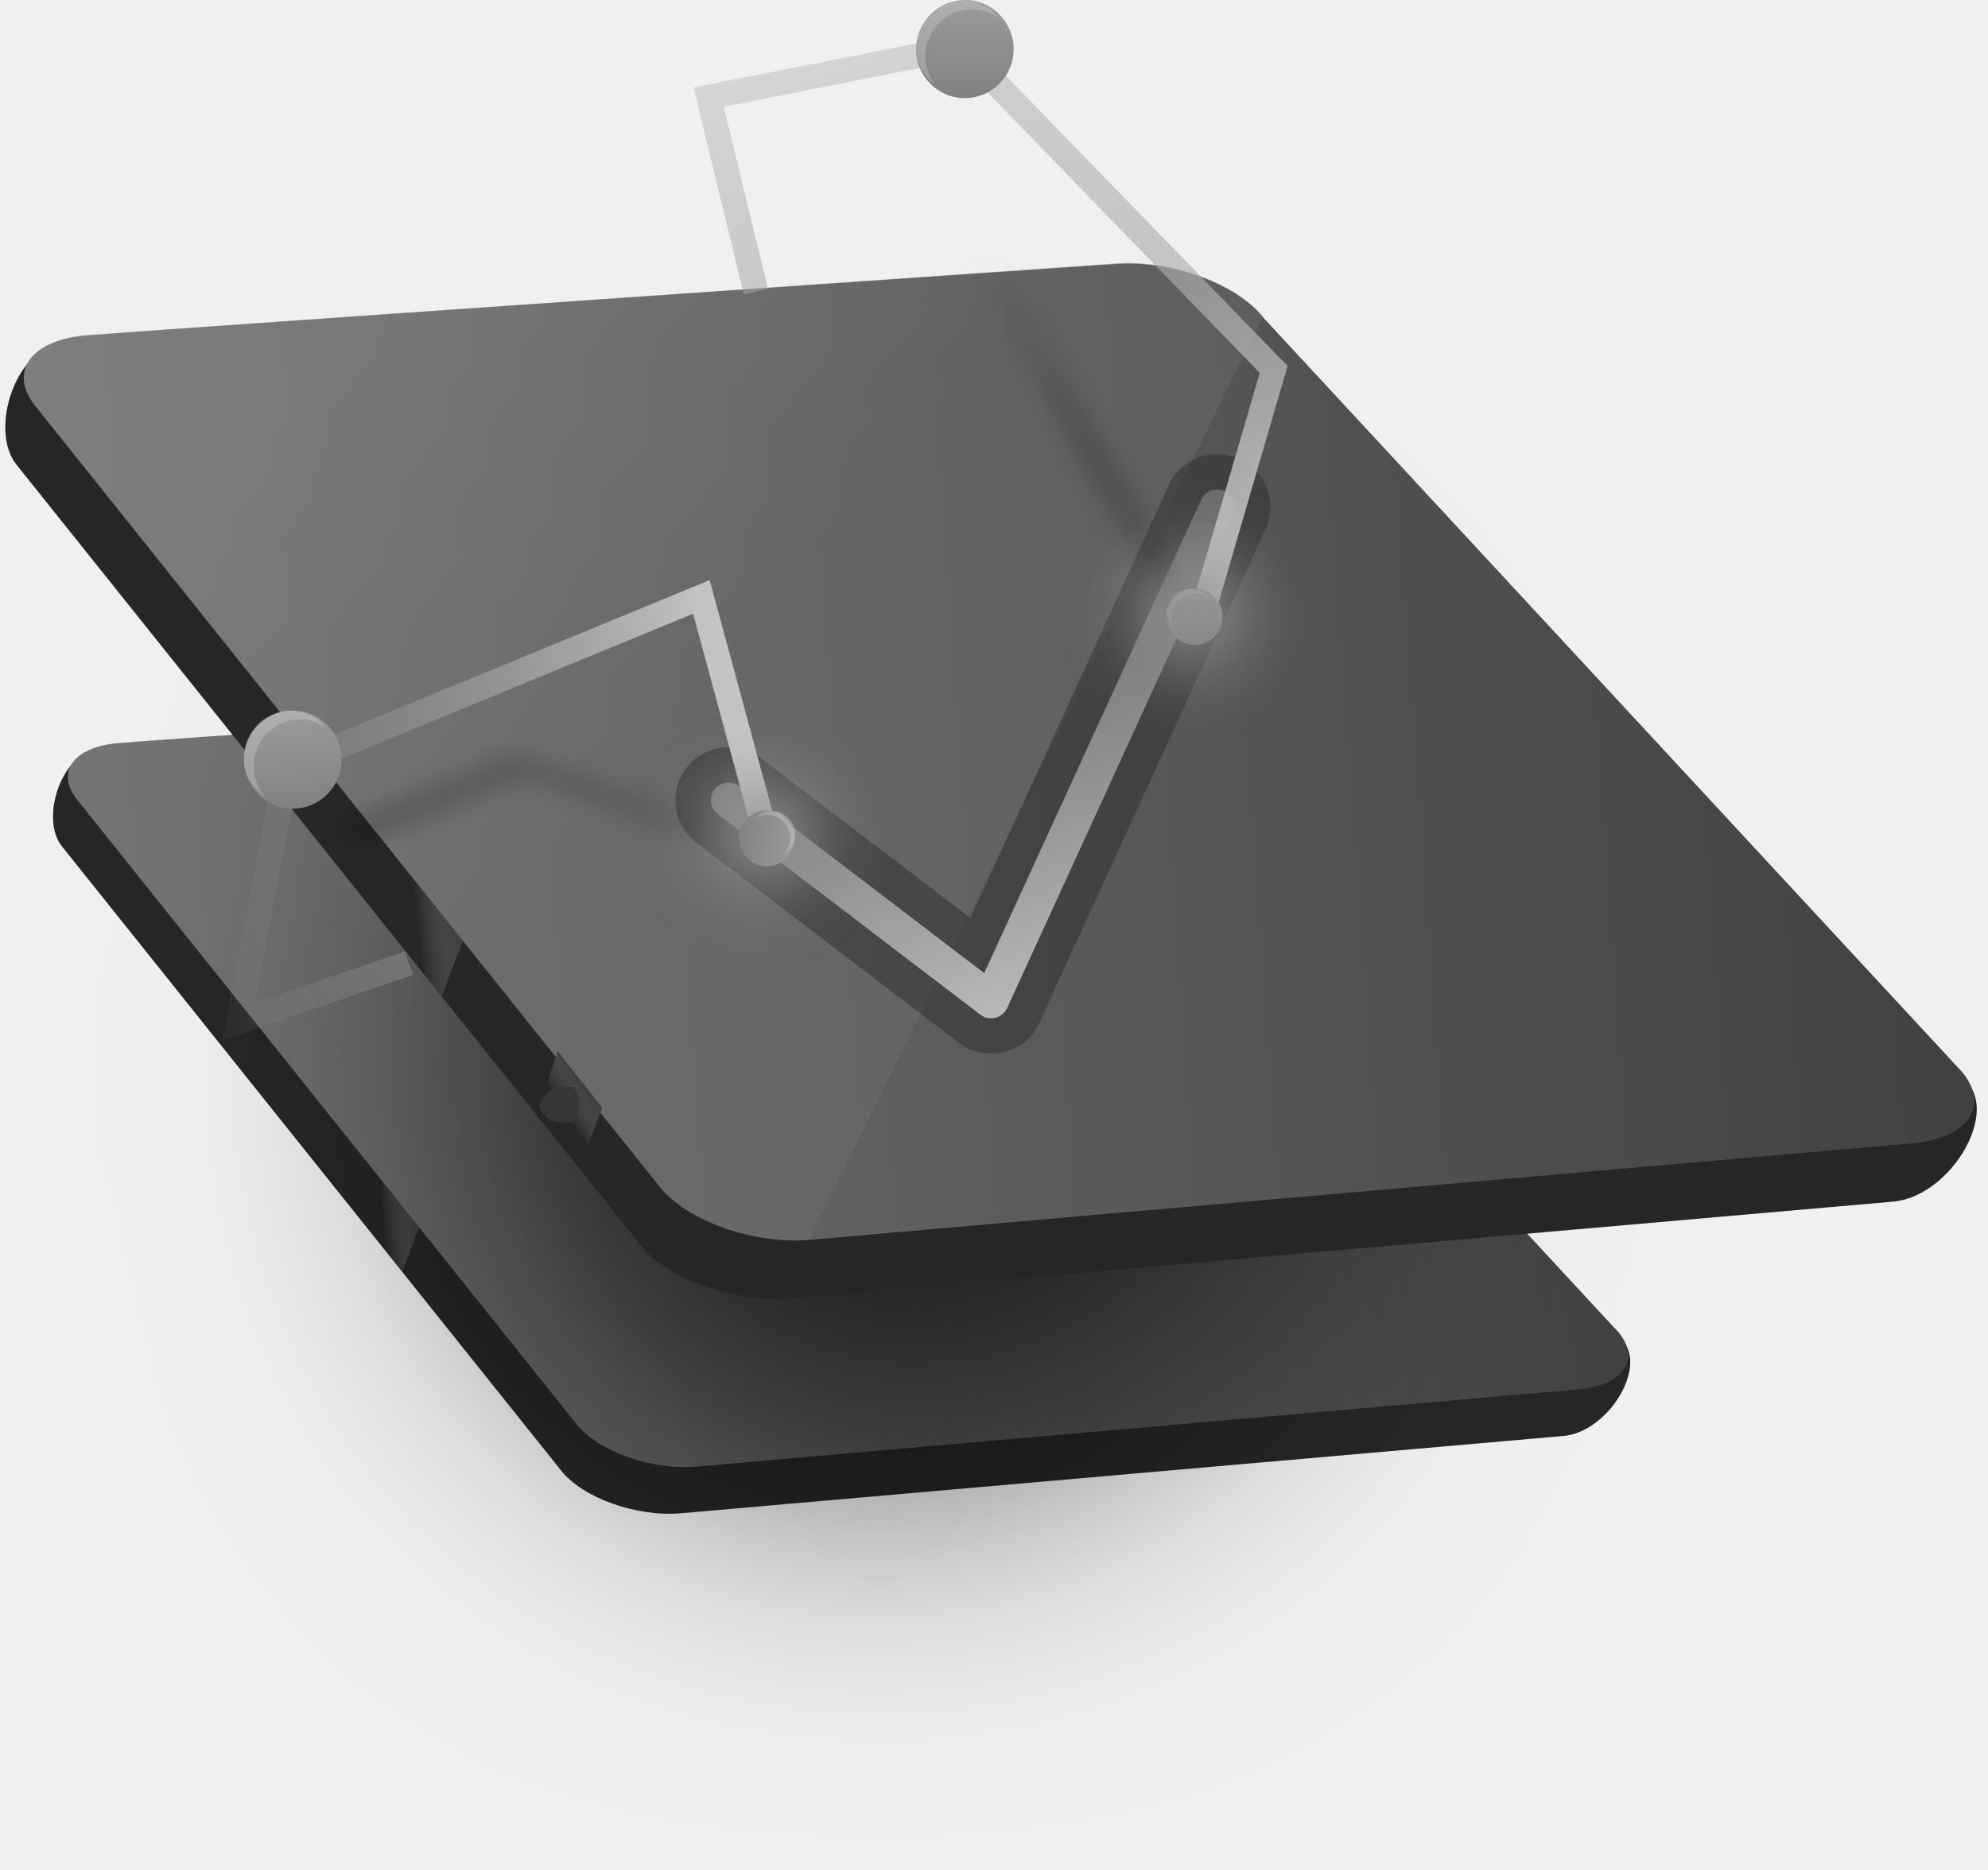
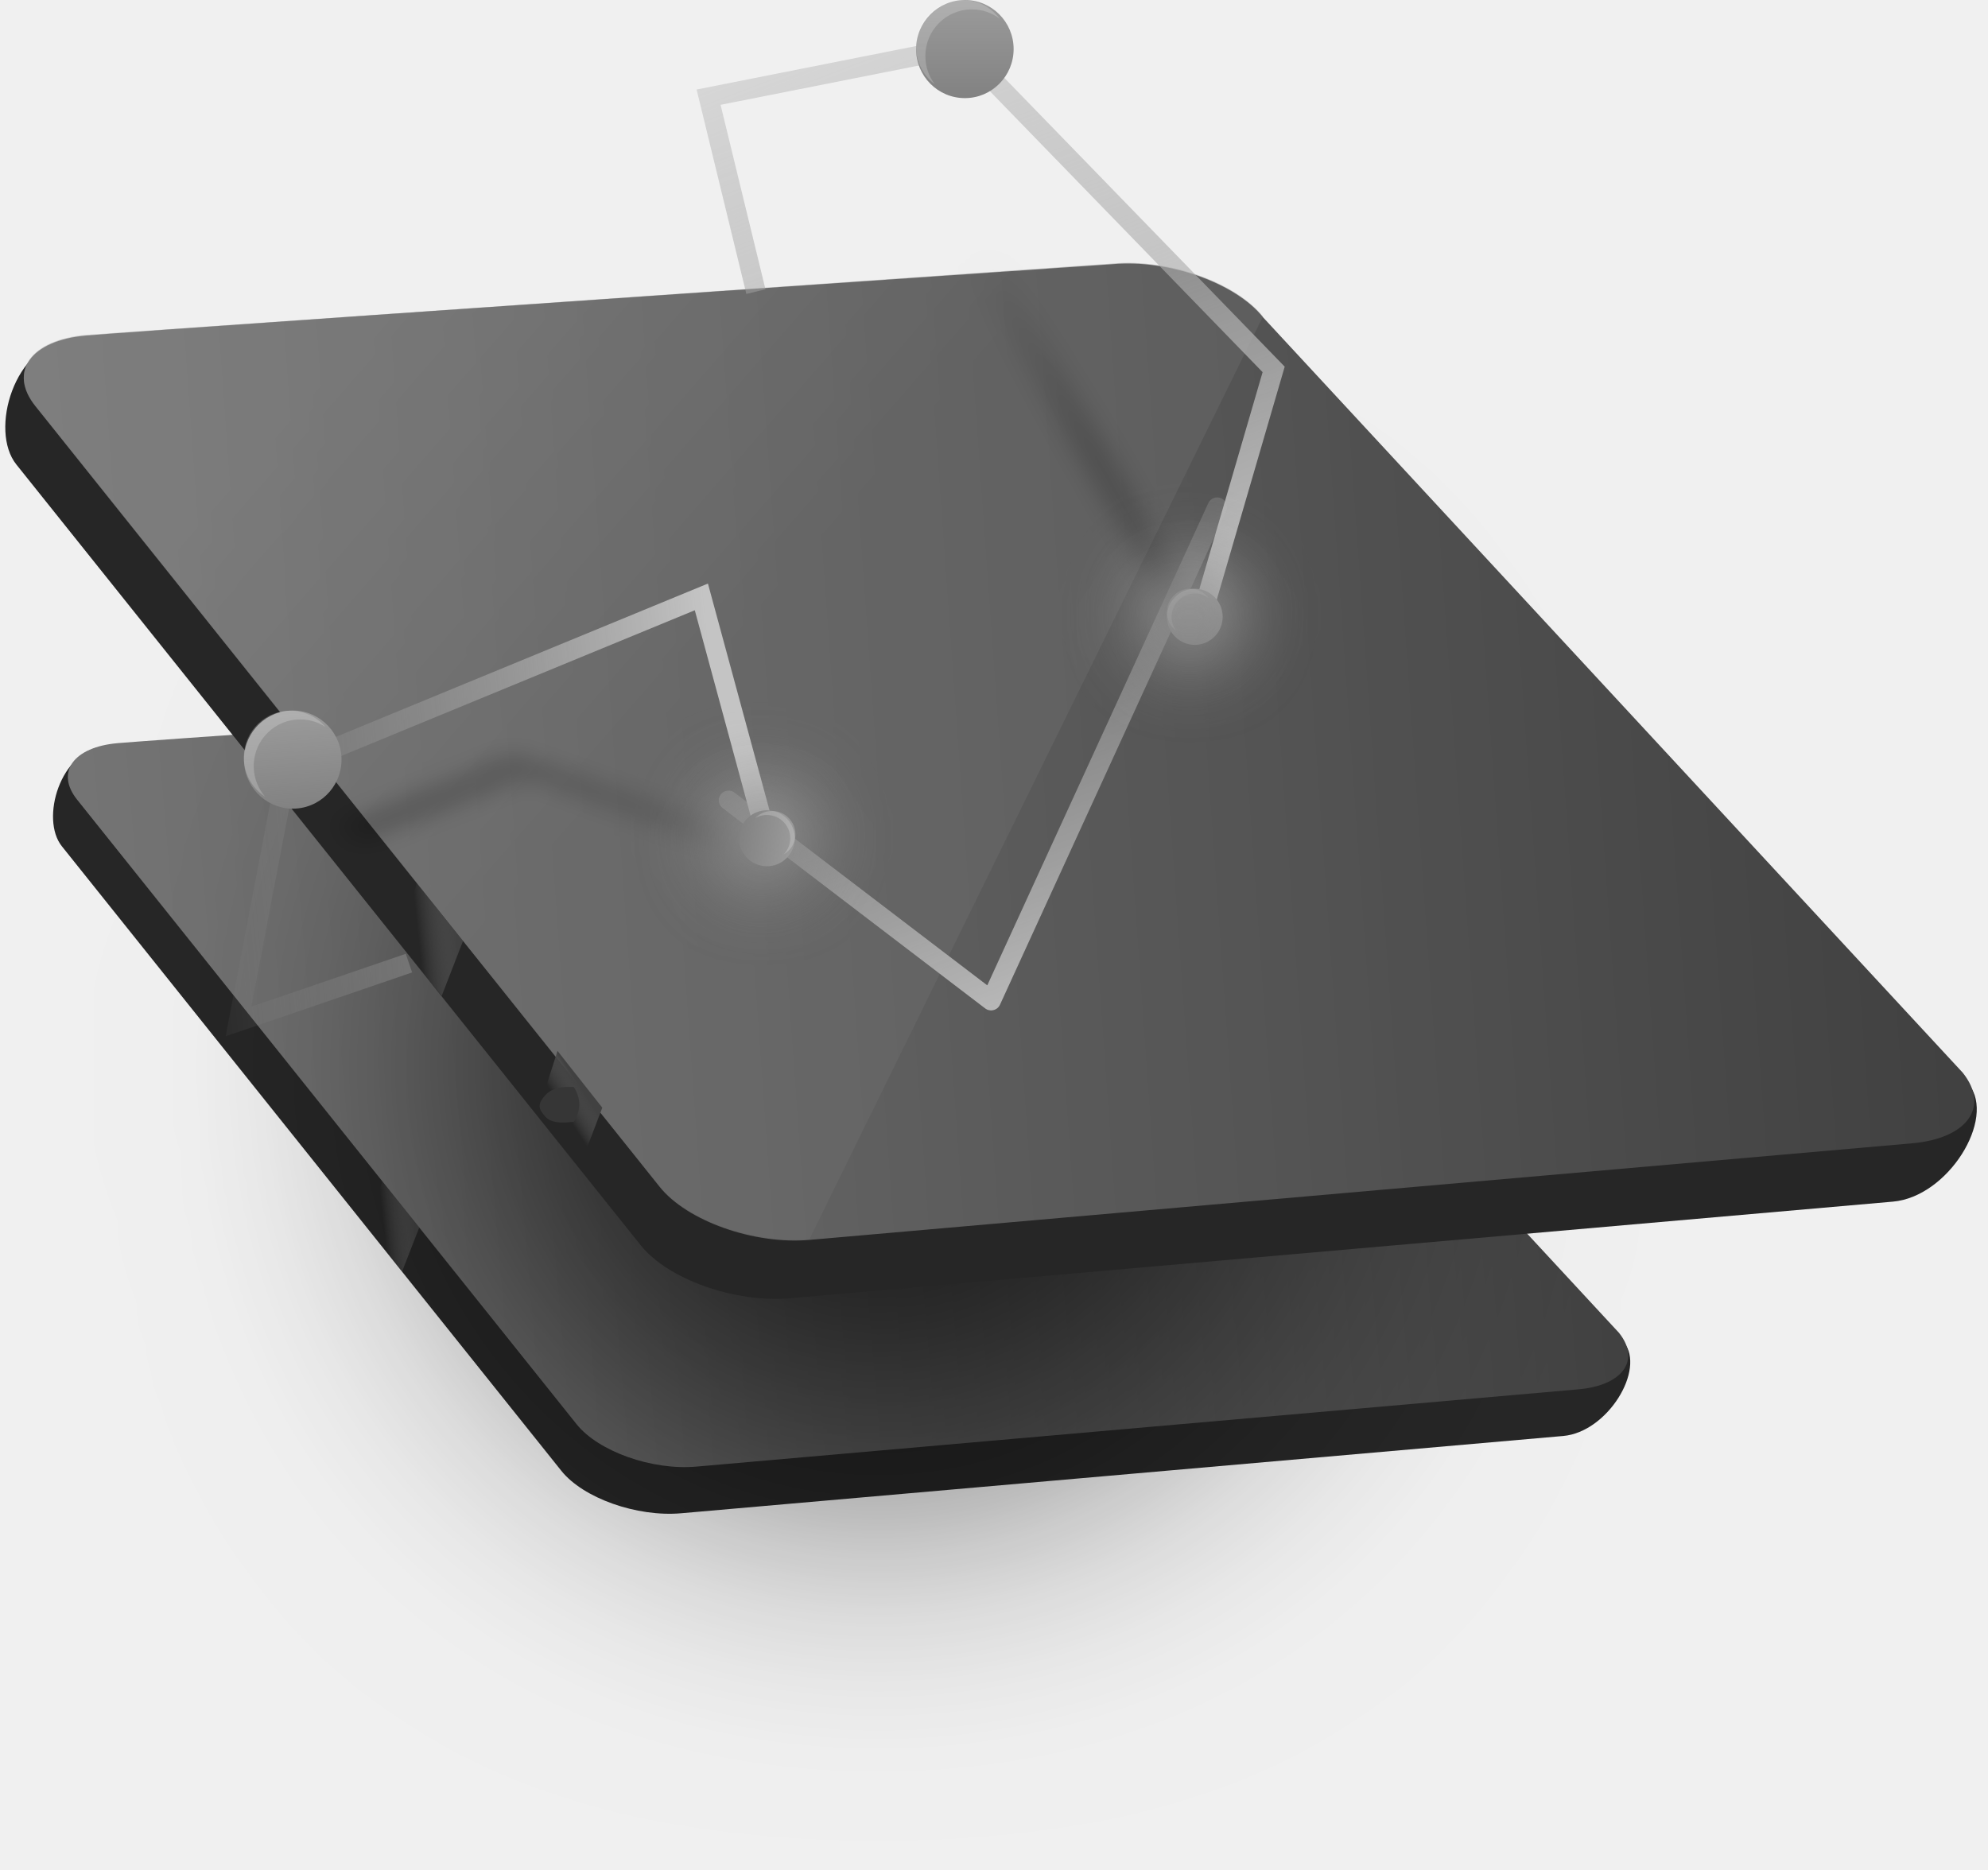
<svg xmlns="http://www.w3.org/2000/svg" width="101" height="95">
  <defs>
    <linearGradient id="a" x1="27.131%" x2="84.938%" y1="35.744%" y2="24.815%">
      <stop offset="0%" stop-color="#5B79A2" stop-opacity="0" />
      <stop offset="100%" stop-color="#2E4469" />
    </linearGradient>
    <linearGradient id="b" x1="0%" y1="50%" y2="50%">
      <stop offset="0%" stop-color="#5B79A2" />
      <stop offset="100%" stop-color="#2E4469" />
    </linearGradient>
    <linearGradient id="d" x1="27.131%" x2="84.938%" y1="35.744%" y2="24.815%">
      <stop offset="0%" stop-color="#5B79A2" stop-opacity="0" />
      <stop offset="100%" stop-color="#2E4469" />
    </linearGradient>
    <linearGradient id="e" x1="0%" y1="50%" y2="50%">
      <stop offset="0%" stop-color="#5B79A2" />
      <stop offset="100%" stop-color="#2E4469" />
    </linearGradient>
    <linearGradient id="f" x1="43.192%" x2="7.635%" y1="53.223%" y2="24.167%">
      <stop offset="0%" stop-color="#56749D" />
      <stop offset="100%" stop-color="#7093C2" />
    </linearGradient>
    <linearGradient id="g" x1="33.673%" x2="55.877%" y1="50%" y2="24.815%">
      <stop offset="0%" stop-color="#5B79A2" stop-opacity="0" />
      <stop offset="100%" stop-color="#2E4469" />
    </linearGradient>
    <linearGradient id="h" x1="91.713%" x2="32.217%" y1="100%" y2="-58.967%">
      <stop offset="0%" stop-color="#76E1FF" />
      <stop offset="100%" stop-color="#637BFF" stop-opacity="0" />
    </linearGradient>
    <linearGradient id="i" x1="50%" x2="45.806%" y1="150.305%" y2="15.231%">
      <stop offset="0%" stop-opacity="0" />
      <stop offset="100%" stop-opacity=".372" />
    </linearGradient>
    <linearGradient id="k" x1="71.486%" x2="12.453%" y1="85.506%" y2="-9.688%">
      <stop offset="0%" stop-color="#76E1FF" />
      <stop offset="100%" stop-color="#637BFF" stop-opacity="0" />
    </linearGradient>
    <linearGradient id="l" x1="50%" x2="50%" y1="0%" y2="97.483%">
      <stop offset="0%" stop-color="#21C8F6" />
      <stop offset="100%" stop-color="#637BFF" />
    </linearGradient>
    <linearGradient id="m" x1="50%" x2="50%" y1="0%" y2="97.483%">
      <stop offset="0%" stop-color="#21C8F6" />
      <stop offset="100%" stop-color="#637BFF" />
    </linearGradient>
    <linearGradient id="o" x1="50%" x2="50%" y1="0%" y2="97.483%">
      <stop offset="0%" stop-color="#21C8F6" />
      <stop offset="100%" stop-color="#637BFF" />
    </linearGradient>
    <linearGradient id="p" x1="50%" x2="50%" y1="0%" y2="50.445%">
      <stop offset="0%" stop-opacity="0" />
      <stop offset="100%" stop-opacity=".372" />
    </linearGradient>
    <linearGradient id="r" x1="92.125%" x2="32.041%" y1="100%" y2="-58.967%">
      <stop offset="0%" stop-color="#76E1FF" />
      <stop offset="100%" stop-color="#637BFF" stop-opacity="0" />
    </linearGradient>
    <linearGradient id="s" x1="50%" x2="50%" y1="0%" y2="97.483%">
      <stop offset="0%" stop-color="#21C8F6" />
      <stop offset="100%" stop-color="#637BFF" />
    </linearGradient>
    <filter id="c" width="225%" height="225%" x="-62.5%" y="-62.5%" filterUnits="objectBoundingBox">
      <feGaussianBlur in="SourceGraphic" stdDeviation="8.4" />
    </filter>
    <filter id="j" width="159.7%" height="117.3%" x="-29.8%" y="-8.6%" filterUnits="objectBoundingBox">
      <feGaussianBlur in="SourceGraphic" stdDeviation=".605" />
    </filter>
    <filter id="n" width="294.7%" height="293.5%" x="-97.4%" y="-96.8%" filterUnits="objectBoundingBox">
      <feGaussianBlur in="SourceGraphic" stdDeviation="1.8" />
    </filter>
    <filter id="q" width="130.2%" height="119.1%" x="-15.1%" y="-9.5%" filterUnits="objectBoundingBox">
      <feGaussianBlur in="SourceGraphic" stdDeviation=".605" />
    </filter>
    <filter id="t" width="294.7%" height="293.5%" x="-97.4%" y="-96.8%" filterUnits="objectBoundingBox">
      <feGaussianBlur in="SourceGraphic" stdDeviation="1.8" />
    </filter>
  </defs>
  <g fill="none" fill-rule="evenodd" style="mix-blend-mode:luminosity">
    <g transform="translate(2 31)">
      <path fill="#1B283E" d="M3.315 6.921L42.91 5.204c2.25-.197 4.974.769 6.084 2.157l31.51 29.845c1.11 1.388-.837 4.564-3.087 4.761l-44.814 3.927c-2.25.197-4.974-.768-6.084-2.157L1.143 12.002c-1.11-1.388-.078-4.884 2.172-5.08z" />
      <path fill="url(#a)" d="M17.414 29.02l-.684 2.482 1.702 2.102.868-2.233-1.886-2.352z" />
      <path fill="url(#b)" d="M5.553 3.59c1.506 0 15.453.248 41.841.746 2.259 0 4.888 1.199 5.873 2.678l25.657 33.074c.985 1.48-.048 2.68-2.307 2.68l-44.985.006c-2.259 0-4.888-1.2-5.873-2.679L3.247 6.27c-.985-1.48.047-2.68 2.306-2.68z" transform="rotate(-5 41.085 23.182)" />
      <circle cx="42.631" cy="23.182" r="20.16" fill="#000" filter="url(#c)" opacity=".699" />
    </g>
    <path fill="#1B283E" d="M3.544 17.252l49.493-2.147c2.812-.246 6.217.961 7.604 2.696l39.388 37.306c1.387 1.735-1.047 5.706-3.86 5.952l-56.017 4.909c-2.812.246-6.217-.96-7.605-2.696L.83 23.602c-1.388-1.735-.098-6.104 2.715-6.35z" />
    <path fill="url(#d)" d="M21.768 36.274l-.856 3.103 2.128 2.628 1.084-2.791-2.356-2.94z" transform="translate(-.6 8.6)" />
    <path fill="url(#e)" d="M6.941 4.486c1.882 0 19.316.311 52.301.934 2.824 0 6.11 1.498 7.341 3.348L98.655 50.11c1.23 1.85-.06 3.35-2.883 3.35l-56.233.007c-2.823 0-6.11-1.498-7.34-3.348L4.059 7.836c-1.232-1.85.059-3.35 2.882-3.35z" transform="rotate(-5 149.543 40.148)" />
    <path fill="url(#f)" d="M7.403 6.47l52.301.934c2.824 0 6.11 1.499 7.341 3.349L40.001 55.452c-2.823 0-6.11-1.499-7.34-3.348L4.52 9.82c-1.232-1.85.059-3.35 2.882-3.35z" opacity=".376" transform="rotate(-5 126.665 46.413)" />
    <path fill="url(#g)" d="M29.324 45.4l-.924 2.885L30.564 51l1.036-2.715-2.276-2.885z" transform="translate(-1 8)" />
    <path d="M27.718 55.637c-.433.474-.37.71 0 1.115.247.27.726.35 1.438.242.183-.293.274-.585.274-.878 0-.293-.091-.586-.274-.879-.67-.05-1.15.084-1.438.4z" fill="#25395B" />
    <g stroke-linecap="round" stroke-linejoin="round">
-       <path stroke="#243552" stroke-width="5.4" d="M37.014 40.666l13.339 10.177L61.84 25.772" opacity=".586" />
-       <path stroke="url(#h)" stroke-width="1.8" d="M0 14.894l13.338 10.177L24.826 0" transform="translate(37.014 25.772)" />
+       <path stroke="#243552" strokeWidth="5.4" d="M37.014 40.666l13.339 10.177L61.84 25.772" opacity=".586" />
+       <path stroke="url(#h)" strokeWidth="1.8" d="M0 14.894l13.338 10.177L24.826 0" transform="translate(37.014 25.772)" />
    </g>
    <g transform="translate(9 24)">
      <path fill="url(#i)" d="M16.113 8.027l1.108-.891 4.975 7.78-1.783 11.66-1.766 1.565 2.291-12.159z" filter="url(#j)" opacity=".5" transform="rotate(-80 19.155 17.638)" />
-       <path stroke="url(#k)" stroke-width="1.26" d="M8.992 15.468L3 8.55 15.877 6l15.934 16.272-10.552 8.006" transform="rotate(-68 17.405 18.14)" />
+       <path stroke="url(#k)" strokeWidth="1.26" d="M8.992 15.468L3 8.55 15.877 6l15.934 16.272-10.552 8.006" transform="rotate(-68 17.405 18.14)" />
      <g transform="rotate(-4 171.528 -37.993)">
        <ellipse cx="2.608" cy="2.914" fill="url(#l)" rx="2.478" ry="2.493" />
        <path fill="#FFF" fill-opacity=".2" d="M2.49.421c.773 0 1.46.375 1.89.953A2.332 2.332 0 002.962.896a2.367 2.367 0 00-2.36 2.375c0 .535.176 1.029.473 1.426A2.378 2.378 0 01.13 2.796 2.367 2.367 0 012.49.42z" />
      </g>
      <ellipse cx="29.729" cy="18.558" fill="url(#m)" filter="url(#n)" rx="2.773" ry="2.79" />
      <ellipse cx="29.964" cy="18.594" fill="url(#o)" rx="1.423" ry="1.417" transform="rotate(97 29.964 18.594)" />
      <path fill="#FFF" fill-opacity=".2" d="M31.405 18.532c-.047.383-.273.7-.586.878.172-.178.29-.41.322-.673a1.184 1.184 0 00-1.035-1.316 1.187 1.187 0 00-.736.148 1.19 1.19 0 012.035.963z" />
    </g>
    <g transform="translate(36)">
      <path fill="url(#p)" d="M13.245 13.448l1.481-.254L25.27 31.63l-1.254.567z" filter="url(#q)" opacity=".5" />
-       <path stroke="url(#r)" stroke-width="1.26" d="M2.404 14.818L0 4.938l12.816-2.54 15.892 16.373-3.638 12.477" />
+       <path stroke="url(#r)" strokeWidth="1.26" d="M2.404 14.818L0 4.938l12.816-2.54 15.892 16.373-3.638 12.477" />
      <ellipse cx="13.019" cy="2.493" fill="url(#l)" rx="2.478" ry="2.493" />
      <path fill="#FFF" fill-opacity=".2" d="M12.901 0c.774 0 1.46.374 1.89.953a2.332 2.332 0 00-1.418-.478 2.367 2.367 0 00-2.36 2.374c0 .536.176 1.03.474 1.427a2.378 2.378 0 01-.946-1.902A2.367 2.367 0 0112.901 0z" />
      <ellipse cx="24.701" cy="31.343" fill="url(#s)" rx="1.416" ry="1.425" />
      <path fill="#FFF" fill-opacity=".2" d="M24.465 29.918c.386 0 .728.187.943.475a1.172 1.172 0 00-.707-.237 1.19 1.19 0 00-.944 1.9 1.188 1.188 0 01-.472-.95c0-.656.528-1.188 1.18-1.188z" />
      <ellipse cx="24.446" cy="31.237" fill="url(#m)" filter="url(#t)" rx="2.773" ry="2.79" />
    </g>
  </g>
</svg>
